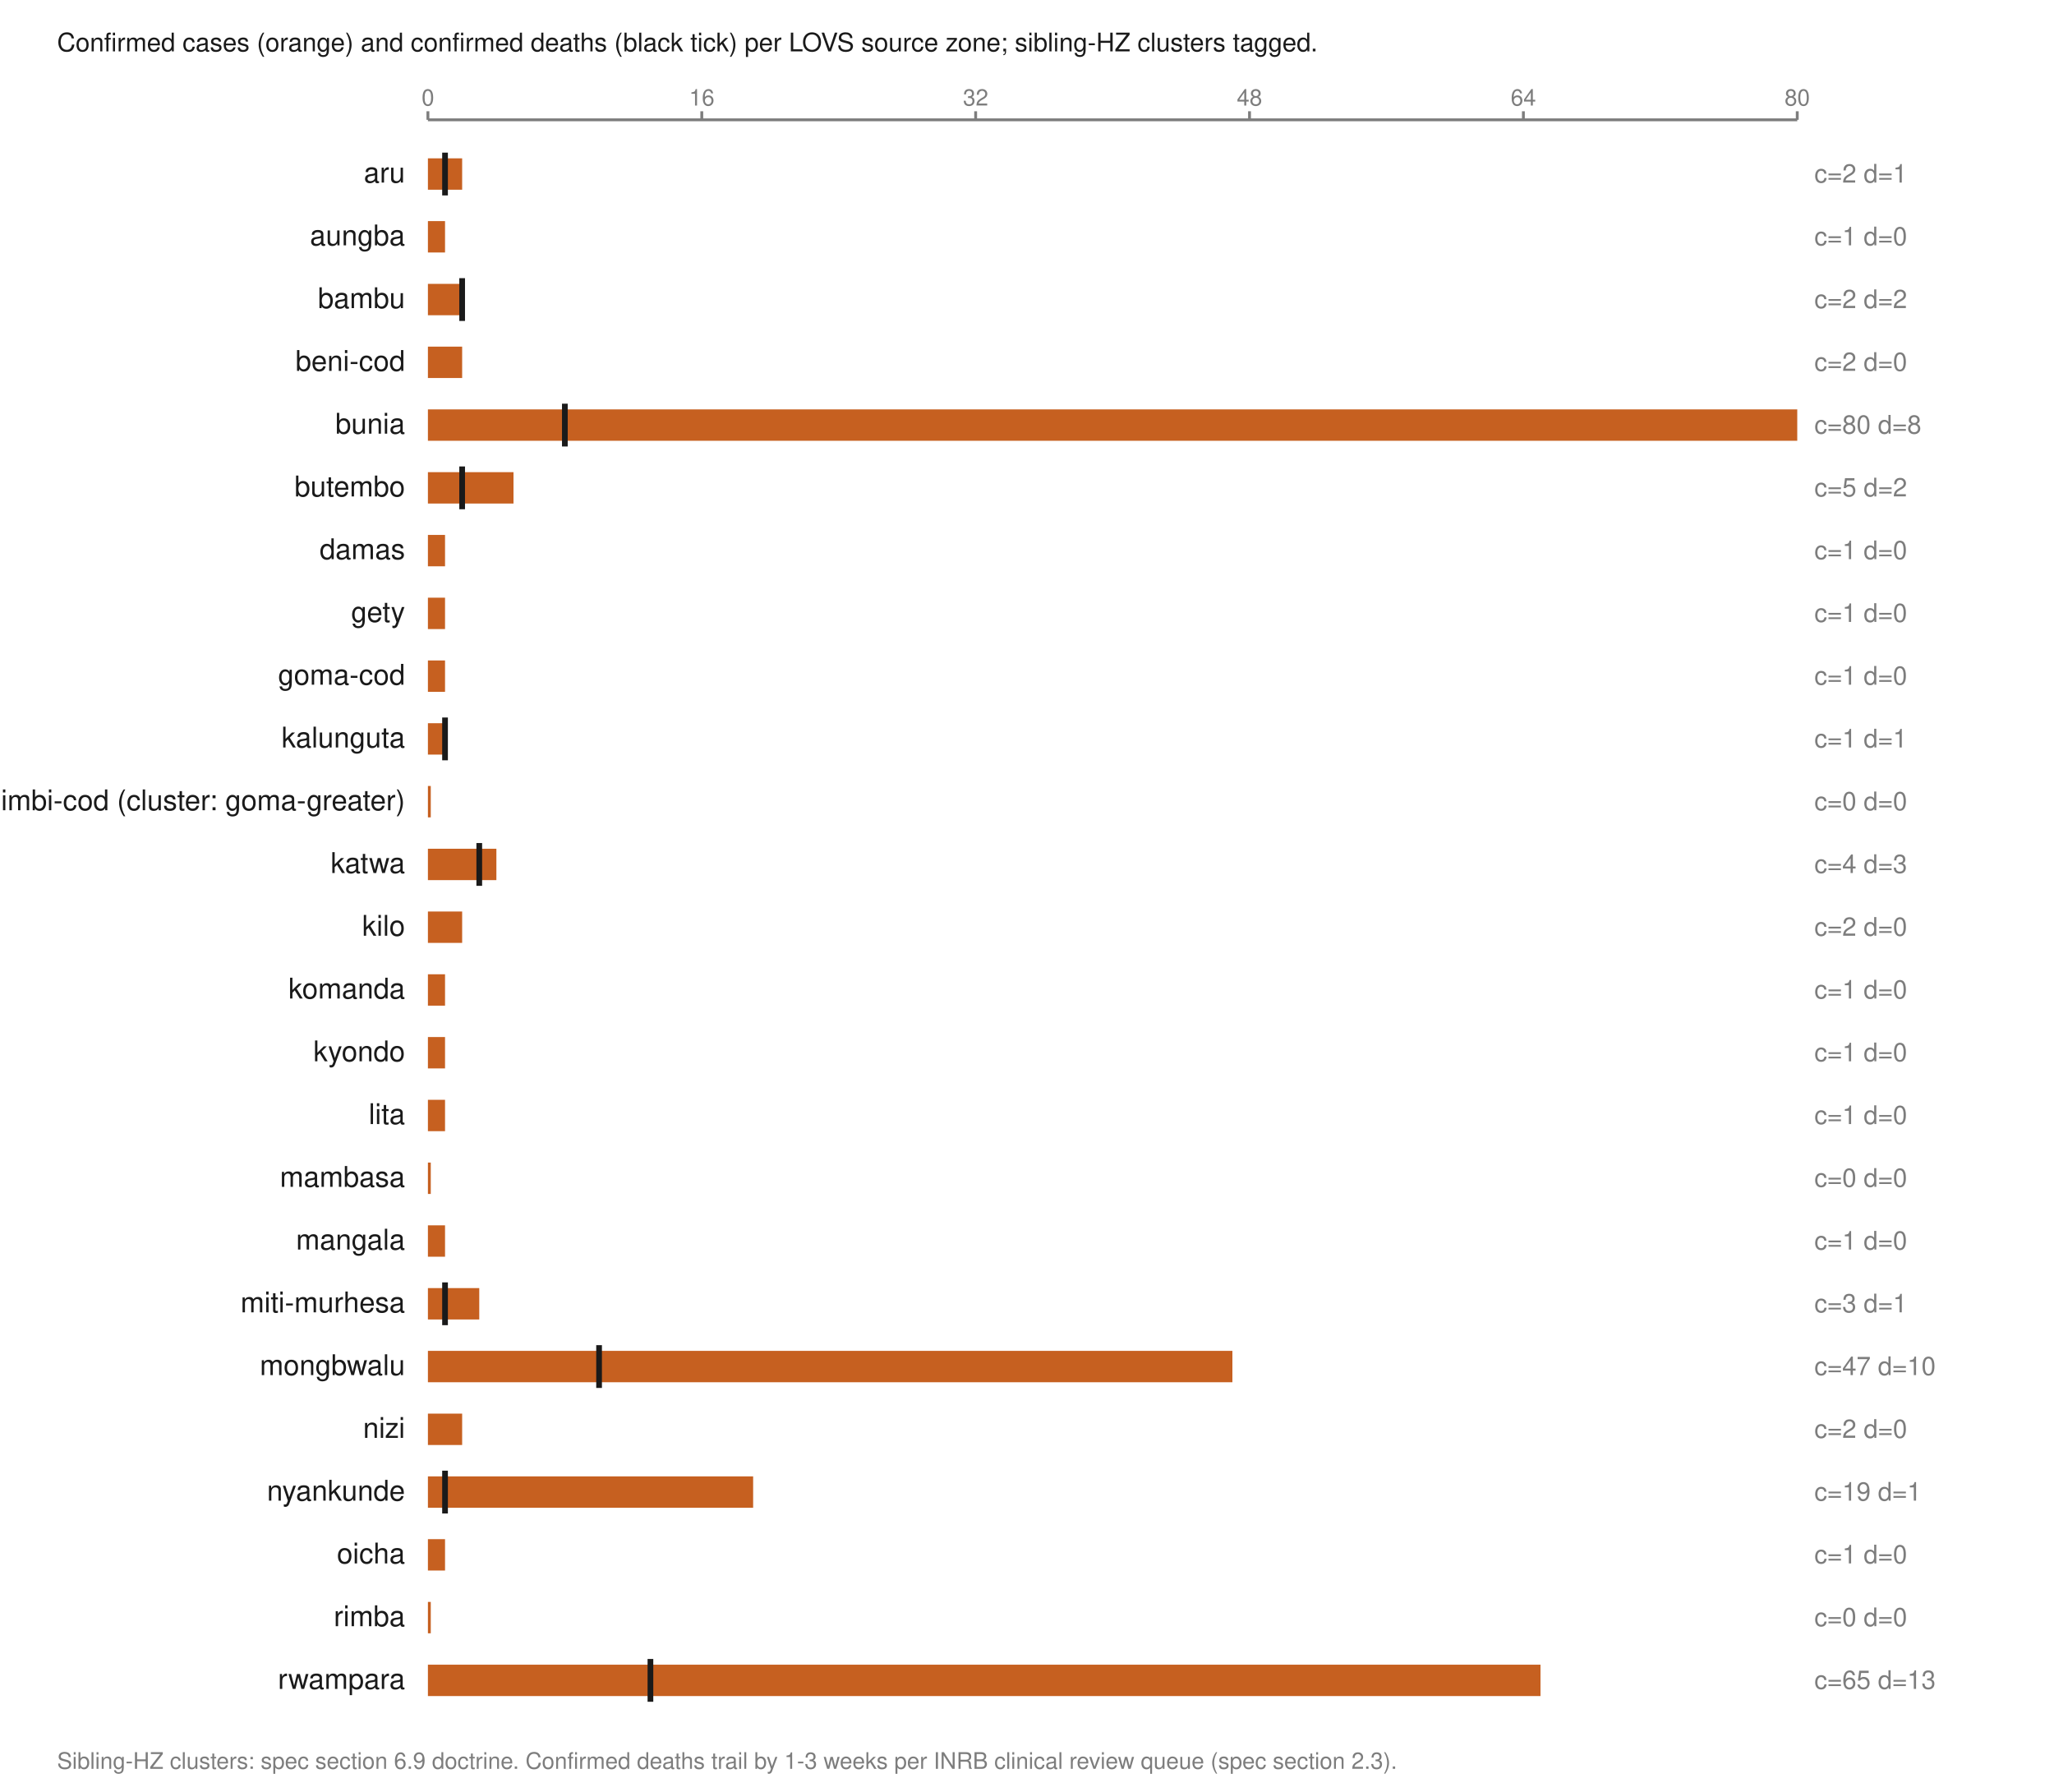
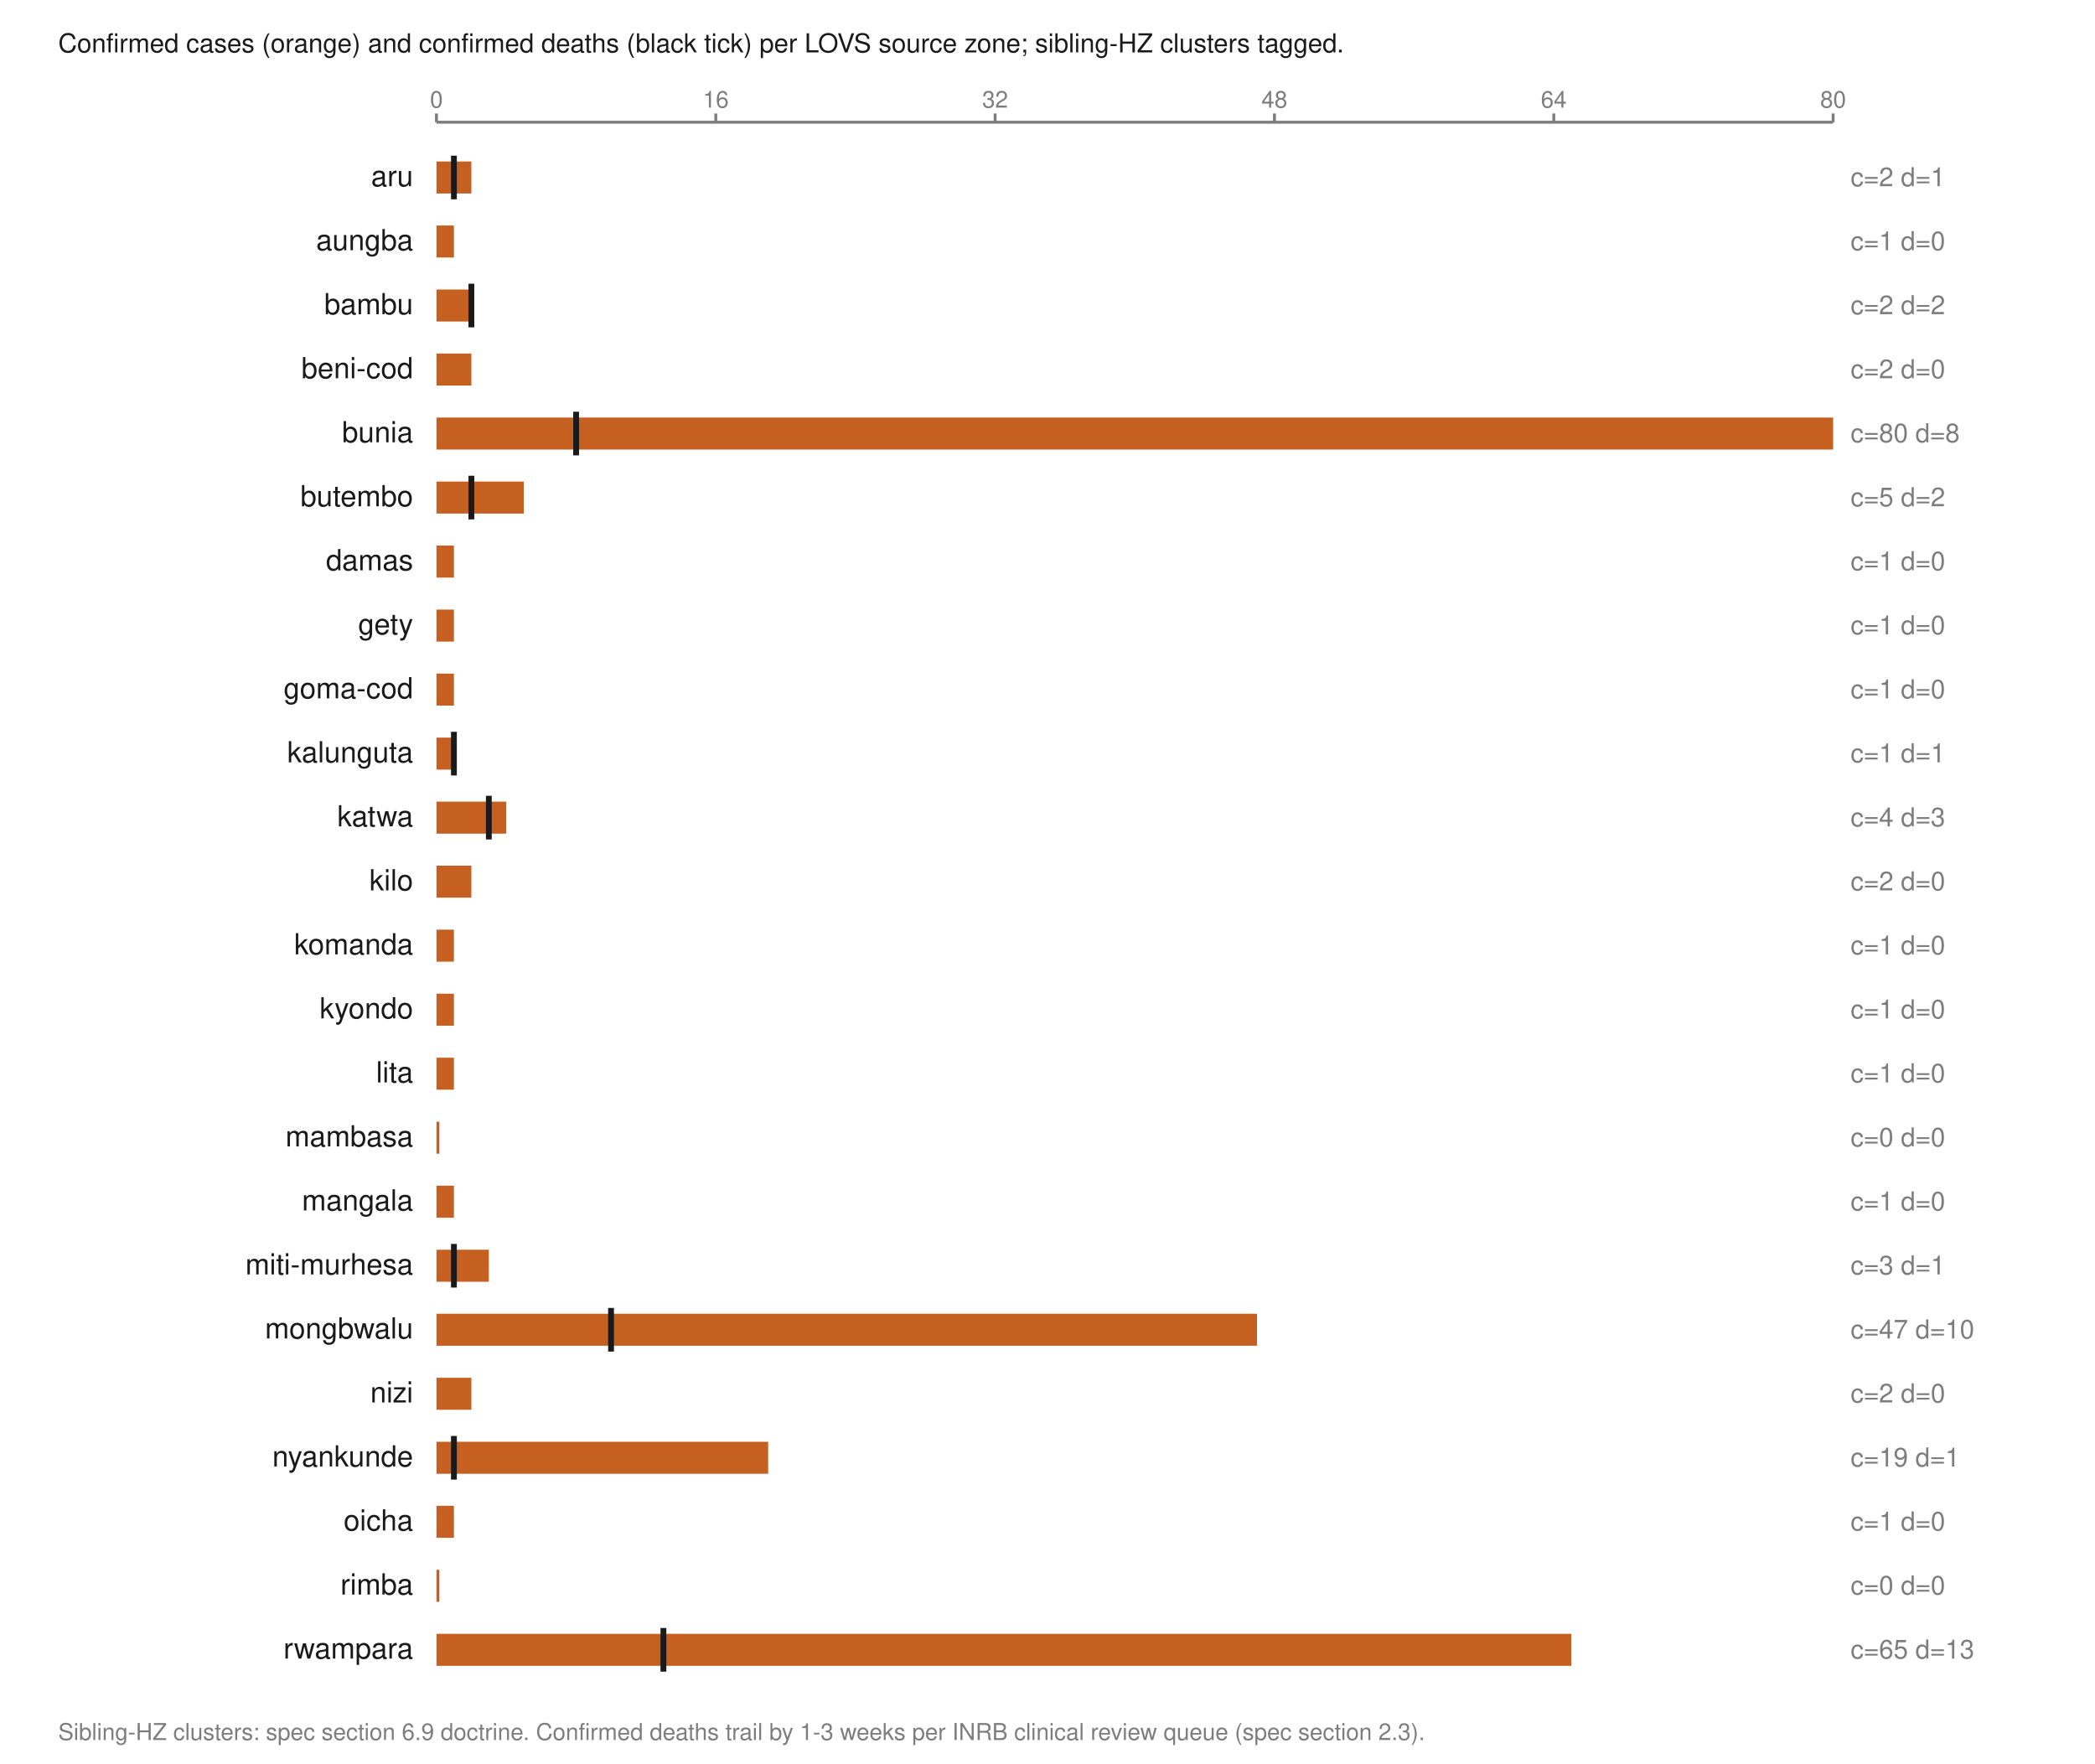
- <svg xmlns="http://www.w3.org/2000/svg" viewBox="0 0 720 628" width="720" height="628" role="img" aria-labelledby="t">
+ <svg xmlns="http://www.w3.org/2000/svg" viewBox="0 0 720 606" width="720" height="606" role="img" aria-labelledby="t">
  <text x="20.0" y="18.0" font-family="Helvetica,Arial,sans-serif" font-size="9" fill="#1a1a1a" font-weight="normal" text-anchor="start">Confirmed cases (orange) and confirmed deaths (black tick) per LOVS source zone; sibling-HZ clusters tagged.</text>
  <line x1="150.0" y1="42.0" x2="630.0" y2="42.0" stroke="#7d7d7d" stroke-width="1" />
  <line x1="150.0" y1="39.0" x2="150.0" y2="42.0" stroke="#7d7d7d" stroke-width="1" />
  <text x="150.0" y="37.0" font-family="Helvetica,Arial,sans-serif" font-size="8" fill="#7d7d7d" font-weight="normal" text-anchor="middle">0</text>
  <line x1="246.0" y1="39.0" x2="246.0" y2="42.0" stroke="#7d7d7d" stroke-width="1" />
  <text x="246.0" y="37.0" font-family="Helvetica,Arial,sans-serif" font-size="8" fill="#7d7d7d" font-weight="normal" text-anchor="middle">16</text>
  <line x1="342.0" y1="39.0" x2="342.0" y2="42.0" stroke="#7d7d7d" stroke-width="1" />
  <text x="342.0" y="37.0" font-family="Helvetica,Arial,sans-serif" font-size="8" fill="#7d7d7d" font-weight="normal" text-anchor="middle">32</text>
  <line x1="438.0" y1="39.0" x2="438.0" y2="42.0" stroke="#7d7d7d" stroke-width="1" />
  <text x="438.0" y="37.0" font-family="Helvetica,Arial,sans-serif" font-size="8" fill="#7d7d7d" font-weight="normal" text-anchor="middle">48</text>
  <line x1="534.0" y1="39.0" x2="534.0" y2="42.0" stroke="#7d7d7d" stroke-width="1" />
  <text x="534.0" y="37.0" font-family="Helvetica,Arial,sans-serif" font-size="8" fill="#7d7d7d" font-weight="normal" text-anchor="middle">64</text>
  <line x1="630.0" y1="39.0" x2="630.0" y2="42.0" stroke="#7d7d7d" stroke-width="1" />
  <text x="630.0" y="37.0" font-family="Helvetica,Arial,sans-serif" font-size="8" fill="#7d7d7d" font-weight="normal" text-anchor="middle">80</text>
  <text x="142.0" y="64.0" font-family="Helvetica,Arial,sans-serif" font-size="10" fill="#1a1a1a" font-weight="normal" text-anchor="end">aru</text>
  <rect x="150.0" y="55.5" width="12.0" height="11.0" fill="#c66020" />
  <line x1="156.0" y1="53.5" x2="156.0" y2="68.5" stroke="#1a1a1a" stroke-width="2" />
  <text x="636.0" y="64.0" font-family="Helvetica,Arial,sans-serif" font-size="9" fill="#7d7d7d" font-weight="normal" text-anchor="start">c=2 d=1</text>
  <text x="142.0" y="86.0" font-family="Helvetica,Arial,sans-serif" font-size="10" fill="#1a1a1a" font-weight="normal" text-anchor="end">aungba</text>
  <rect x="150.0" y="77.5" width="6.0" height="11.0" fill="#c66020" />
  <text x="636.0" y="86.0" font-family="Helvetica,Arial,sans-serif" font-size="9" fill="#7d7d7d" font-weight="normal" text-anchor="start">c=1 d=0</text>
  <text x="142.0" y="108.0" font-family="Helvetica,Arial,sans-serif" font-size="10" fill="#1a1a1a" font-weight="normal" text-anchor="end">bambu</text>
  <rect x="150.0" y="99.5" width="12.0" height="11.0" fill="#c66020" />
  <line x1="162.0" y1="97.5" x2="162.0" y2="112.5" stroke="#1a1a1a" stroke-width="2" />
  <text x="636.0" y="108.0" font-family="Helvetica,Arial,sans-serif" font-size="9" fill="#7d7d7d" font-weight="normal" text-anchor="start">c=2 d=2</text>
  <text x="142.0" y="130.0" font-family="Helvetica,Arial,sans-serif" font-size="10" fill="#1a1a1a" font-weight="normal" text-anchor="end">beni-cod</text>
  <rect x="150.0" y="121.5" width="12.0" height="11.0" fill="#c66020" />
  <text x="636.0" y="130.0" font-family="Helvetica,Arial,sans-serif" font-size="9" fill="#7d7d7d" font-weight="normal" text-anchor="start">c=2 d=0</text>
  <text x="142.0" y="152.0" font-family="Helvetica,Arial,sans-serif" font-size="10" fill="#1a1a1a" font-weight="normal" text-anchor="end">bunia</text>
  <rect x="150.0" y="143.5" width="480.0" height="11.0" fill="#c66020" />
  <line x1="198.0" y1="141.5" x2="198.0" y2="156.5" stroke="#1a1a1a" stroke-width="2" />
  <text x="636.0" y="152.0" font-family="Helvetica,Arial,sans-serif" font-size="9" fill="#7d7d7d" font-weight="normal" text-anchor="start">c=80 d=8</text>
  <text x="142.0" y="174.0" font-family="Helvetica,Arial,sans-serif" font-size="10" fill="#1a1a1a" font-weight="normal" text-anchor="end">butembo</text>
  <rect x="150.0" y="165.5" width="30.0" height="11.0" fill="#c66020" />
  <line x1="162.0" y1="163.5" x2="162.0" y2="178.5" stroke="#1a1a1a" stroke-width="2" />
  <text x="636.0" y="174.0" font-family="Helvetica,Arial,sans-serif" font-size="9" fill="#7d7d7d" font-weight="normal" text-anchor="start">c=5 d=2</text>
  <text x="142.0" y="196.0" font-family="Helvetica,Arial,sans-serif" font-size="10" fill="#1a1a1a" font-weight="normal" text-anchor="end">damas</text>
  <rect x="150.0" y="187.5" width="6.0" height="11.0" fill="#c66020" />
  <text x="636.0" y="196.0" font-family="Helvetica,Arial,sans-serif" font-size="9" fill="#7d7d7d" font-weight="normal" text-anchor="start">c=1 d=0</text>
  <text x="142.0" y="218.0" font-family="Helvetica,Arial,sans-serif" font-size="10" fill="#1a1a1a" font-weight="normal" text-anchor="end">gety</text>
  <rect x="150.0" y="209.5" width="6.0" height="11.0" fill="#c66020" />
  <text x="636.0" y="218.0" font-family="Helvetica,Arial,sans-serif" font-size="9" fill="#7d7d7d" font-weight="normal" text-anchor="start">c=1 d=0</text>
  <text x="142.0" y="240.0" font-family="Helvetica,Arial,sans-serif" font-size="10" fill="#1a1a1a" font-weight="normal" text-anchor="end">goma-cod</text>
  <rect x="150.0" y="231.5" width="6.0" height="11.0" fill="#c66020" />
  <text x="636.0" y="240.0" font-family="Helvetica,Arial,sans-serif" font-size="9" fill="#7d7d7d" font-weight="normal" text-anchor="start">c=1 d=0</text>
  <text x="142.0" y="262.0" font-family="Helvetica,Arial,sans-serif" font-size="10" fill="#1a1a1a" font-weight="normal" text-anchor="end">kalunguta</text>
  <rect x="150.0" y="253.5" width="6.0" height="11.0" fill="#c66020" />
  <line x1="156.0" y1="251.5" x2="156.0" y2="266.5" stroke="#1a1a1a" stroke-width="2" />
  <text x="636.0" y="262.0" font-family="Helvetica,Arial,sans-serif" font-size="9" fill="#7d7d7d" font-weight="normal" text-anchor="start">c=1 d=1</text>
-   <text x="142.0" y="284.0" font-family="Helvetica,Arial,sans-serif" font-size="10" fill="#1a1a1a" font-weight="normal" text-anchor="end">karisimbi-cod  (cluster: goma-greater)</text>
-   <rect x="150.0" y="275.5" width="1.0" height="11.0" fill="#c66020" />
-   <text x="636.0" y="284.0" font-family="Helvetica,Arial,sans-serif" font-size="9" fill="#7d7d7d" font-weight="normal" text-anchor="start">c=0 d=0</text>
-   <text x="142.0" y="306.0" font-family="Helvetica,Arial,sans-serif" font-size="10" fill="#1a1a1a" font-weight="normal" text-anchor="end">katwa</text>
-   <rect x="150.0" y="297.5" width="24.0" height="11.0" fill="#c66020" />
-   <line x1="168.0" y1="295.5" x2="168.0" y2="310.5" stroke="#1a1a1a" stroke-width="2" />
-   <text x="636.0" y="306.0" font-family="Helvetica,Arial,sans-serif" font-size="9" fill="#7d7d7d" font-weight="normal" text-anchor="start">c=4 d=3</text>
-   <text x="142.0" y="328.0" font-family="Helvetica,Arial,sans-serif" font-size="10" fill="#1a1a1a" font-weight="normal" text-anchor="end">kilo</text>
-   <rect x="150.0" y="319.5" width="12.0" height="11.0" fill="#c66020" />
-   <text x="636.0" y="328.0" font-family="Helvetica,Arial,sans-serif" font-size="9" fill="#7d7d7d" font-weight="normal" text-anchor="start">c=2 d=0</text>
-   <text x="142.0" y="350.0" font-family="Helvetica,Arial,sans-serif" font-size="10" fill="#1a1a1a" font-weight="normal" text-anchor="end">komanda</text>
+   <text x="142.0" y="284.0" font-family="Helvetica,Arial,sans-serif" font-size="10" fill="#1a1a1a" font-weight="normal" text-anchor="end">katwa</text>
+   <rect x="150.0" y="275.5" width="24.0" height="11.0" fill="#c66020" />
+   <line x1="168.0" y1="273.5" x2="168.0" y2="288.5" stroke="#1a1a1a" stroke-width="2" />
+   <text x="636.0" y="284.0" font-family="Helvetica,Arial,sans-serif" font-size="9" fill="#7d7d7d" font-weight="normal" text-anchor="start">c=4 d=3</text>
+   <text x="142.0" y="306.0" font-family="Helvetica,Arial,sans-serif" font-size="10" fill="#1a1a1a" font-weight="normal" text-anchor="end">kilo</text>
+   <rect x="150.0" y="297.5" width="12.0" height="11.0" fill="#c66020" />
+   <text x="636.0" y="306.0" font-family="Helvetica,Arial,sans-serif" font-size="9" fill="#7d7d7d" font-weight="normal" text-anchor="start">c=2 d=0</text>
+   <text x="142.0" y="328.0" font-family="Helvetica,Arial,sans-serif" font-size="10" fill="#1a1a1a" font-weight="normal" text-anchor="end">komanda</text>
+   <rect x="150.0" y="319.5" width="6.0" height="11.0" fill="#c66020" />
+   <text x="636.0" y="328.0" font-family="Helvetica,Arial,sans-serif" font-size="9" fill="#7d7d7d" font-weight="normal" text-anchor="start">c=1 d=0</text>
+   <text x="142.0" y="350.0" font-family="Helvetica,Arial,sans-serif" font-size="10" fill="#1a1a1a" font-weight="normal" text-anchor="end">kyondo</text>
  <rect x="150.0" y="341.5" width="6.0" height="11.0" fill="#c66020" />
  <text x="636.0" y="350.0" font-family="Helvetica,Arial,sans-serif" font-size="9" fill="#7d7d7d" font-weight="normal" text-anchor="start">c=1 d=0</text>
-   <text x="142.0" y="372.0" font-family="Helvetica,Arial,sans-serif" font-size="10" fill="#1a1a1a" font-weight="normal" text-anchor="end">kyondo</text>
+   <text x="142.0" y="372.0" font-family="Helvetica,Arial,sans-serif" font-size="10" fill="#1a1a1a" font-weight="normal" text-anchor="end">lita</text>
  <rect x="150.0" y="363.5" width="6.0" height="11.0" fill="#c66020" />
  <text x="636.0" y="372.0" font-family="Helvetica,Arial,sans-serif" font-size="9" fill="#7d7d7d" font-weight="normal" text-anchor="start">c=1 d=0</text>
-   <text x="142.0" y="394.0" font-family="Helvetica,Arial,sans-serif" font-size="10" fill="#1a1a1a" font-weight="normal" text-anchor="end">lita</text>
-   <rect x="150.0" y="385.5" width="6.0" height="11.0" fill="#c66020" />
-   <text x="636.0" y="394.0" font-family="Helvetica,Arial,sans-serif" font-size="9" fill="#7d7d7d" font-weight="normal" text-anchor="start">c=1 d=0</text>
-   <text x="142.0" y="416.0" font-family="Helvetica,Arial,sans-serif" font-size="10" fill="#1a1a1a" font-weight="normal" text-anchor="end">mambasa</text>
-   <rect x="150.0" y="407.5" width="1.0" height="11.0" fill="#c66020" />
-   <text x="636.0" y="416.0" font-family="Helvetica,Arial,sans-serif" font-size="9" fill="#7d7d7d" font-weight="normal" text-anchor="start">c=0 d=0</text>
-   <text x="142.0" y="438.0" font-family="Helvetica,Arial,sans-serif" font-size="10" fill="#1a1a1a" font-weight="normal" text-anchor="end">mangala</text>
-   <rect x="150.0" y="429.5" width="6.0" height="11.0" fill="#c66020" />
-   <text x="636.0" y="438.0" font-family="Helvetica,Arial,sans-serif" font-size="9" fill="#7d7d7d" font-weight="normal" text-anchor="start">c=1 d=0</text>
-   <text x="142.0" y="460.0" font-family="Helvetica,Arial,sans-serif" font-size="10" fill="#1a1a1a" font-weight="normal" text-anchor="end">miti-murhesa</text>
-   <rect x="150.0" y="451.5" width="18.0" height="11.0" fill="#c66020" />
-   <line x1="156.0" y1="449.5" x2="156.0" y2="464.5" stroke="#1a1a1a" stroke-width="2" />
-   <text x="636.0" y="460.0" font-family="Helvetica,Arial,sans-serif" font-size="9" fill="#7d7d7d" font-weight="normal" text-anchor="start">c=3 d=1</text>
-   <text x="142.0" y="482.0" font-family="Helvetica,Arial,sans-serif" font-size="10" fill="#1a1a1a" font-weight="normal" text-anchor="end">mongbwalu</text>
-   <rect x="150.0" y="473.5" width="282.0" height="11.0" fill="#c66020" />
-   <line x1="210.0" y1="471.5" x2="210.0" y2="486.5" stroke="#1a1a1a" stroke-width="2" />
-   <text x="636.0" y="482.0" font-family="Helvetica,Arial,sans-serif" font-size="9" fill="#7d7d7d" font-weight="normal" text-anchor="start">c=47 d=10</text>
-   <text x="142.0" y="504.0" font-family="Helvetica,Arial,sans-serif" font-size="10" fill="#1a1a1a" font-weight="normal" text-anchor="end">nizi</text>
-   <rect x="150.0" y="495.5" width="12.0" height="11.0" fill="#c66020" />
-   <text x="636.0" y="504.0" font-family="Helvetica,Arial,sans-serif" font-size="9" fill="#7d7d7d" font-weight="normal" text-anchor="start">c=2 d=0</text>
-   <text x="142.0" y="526.0" font-family="Helvetica,Arial,sans-serif" font-size="10" fill="#1a1a1a" font-weight="normal" text-anchor="end">nyankunde</text>
-   <rect x="150.0" y="517.5" width="114.0" height="11.0" fill="#c66020" />
-   <line x1="156.0" y1="515.5" x2="156.0" y2="530.5" stroke="#1a1a1a" stroke-width="2" />
-   <text x="636.0" y="526.0" font-family="Helvetica,Arial,sans-serif" font-size="9" fill="#7d7d7d" font-weight="normal" text-anchor="start">c=19 d=1</text>
-   <text x="142.0" y="548.0" font-family="Helvetica,Arial,sans-serif" font-size="10" fill="#1a1a1a" font-weight="normal" text-anchor="end">oicha</text>
-   <rect x="150.0" y="539.5" width="6.0" height="11.0" fill="#c66020" />
-   <text x="636.0" y="548.0" font-family="Helvetica,Arial,sans-serif" font-size="9" fill="#7d7d7d" font-weight="normal" text-anchor="start">c=1 d=0</text>
-   <text x="142.0" y="570.0" font-family="Helvetica,Arial,sans-serif" font-size="10" fill="#1a1a1a" font-weight="normal" text-anchor="end">rimba</text>
-   <rect x="150.0" y="561.5" width="1.0" height="11.0" fill="#c66020" />
-   <text x="636.0" y="570.0" font-family="Helvetica,Arial,sans-serif" font-size="9" fill="#7d7d7d" font-weight="normal" text-anchor="start">c=0 d=0</text>
-   <text x="142.0" y="592.0" font-family="Helvetica,Arial,sans-serif" font-size="10" fill="#1a1a1a" font-weight="normal" text-anchor="end">rwampara</text>
-   <rect x="150.0" y="583.5" width="390.0" height="11.0" fill="#c66020" />
-   <line x1="228.0" y1="581.5" x2="228.0" y2="596.5" stroke="#1a1a1a" stroke-width="2" />
-   <text x="636.0" y="592.0" font-family="Helvetica,Arial,sans-serif" font-size="9" fill="#7d7d7d" font-weight="normal" text-anchor="start">c=65 d=13</text>
-   <text x="20.0" y="620.0" font-family="Helvetica,Arial,sans-serif" font-size="8" fill="#7d7d7d" font-weight="normal" text-anchor="start">Sibling-HZ clusters: spec section 6.9 doctrine. Confirmed deaths trail by 1-3 weeks per INRB clinical review queue (spec section 2.3).</text>
+   <text x="142.0" y="394.0" font-family="Helvetica,Arial,sans-serif" font-size="10" fill="#1a1a1a" font-weight="normal" text-anchor="end">mambasa</text>
+   <rect x="150.0" y="385.5" width="1.0" height="11.0" fill="#c66020" />
+   <text x="636.0" y="394.0" font-family="Helvetica,Arial,sans-serif" font-size="9" fill="#7d7d7d" font-weight="normal" text-anchor="start">c=0 d=0</text>
+   <text x="142.0" y="416.0" font-family="Helvetica,Arial,sans-serif" font-size="10" fill="#1a1a1a" font-weight="normal" text-anchor="end">mangala</text>
+   <rect x="150.0" y="407.5" width="6.0" height="11.0" fill="#c66020" />
+   <text x="636.0" y="416.0" font-family="Helvetica,Arial,sans-serif" font-size="9" fill="#7d7d7d" font-weight="normal" text-anchor="start">c=1 d=0</text>
+   <text x="142.0" y="438.0" font-family="Helvetica,Arial,sans-serif" font-size="10" fill="#1a1a1a" font-weight="normal" text-anchor="end">miti-murhesa</text>
+   <rect x="150.0" y="429.5" width="18.0" height="11.0" fill="#c66020" />
+   <line x1="156.0" y1="427.5" x2="156.0" y2="442.5" stroke="#1a1a1a" stroke-width="2" />
+   <text x="636.0" y="438.0" font-family="Helvetica,Arial,sans-serif" font-size="9" fill="#7d7d7d" font-weight="normal" text-anchor="start">c=3 d=1</text>
+   <text x="142.0" y="460.0" font-family="Helvetica,Arial,sans-serif" font-size="10" fill="#1a1a1a" font-weight="normal" text-anchor="end">mongbwalu</text>
+   <rect x="150.0" y="451.5" width="282.0" height="11.0" fill="#c66020" />
+   <line x1="210.0" y1="449.5" x2="210.0" y2="464.5" stroke="#1a1a1a" stroke-width="2" />
+   <text x="636.0" y="460.0" font-family="Helvetica,Arial,sans-serif" font-size="9" fill="#7d7d7d" font-weight="normal" text-anchor="start">c=47 d=10</text>
+   <text x="142.0" y="482.0" font-family="Helvetica,Arial,sans-serif" font-size="10" fill="#1a1a1a" font-weight="normal" text-anchor="end">nizi</text>
+   <rect x="150.0" y="473.5" width="12.0" height="11.0" fill="#c66020" />
+   <text x="636.0" y="482.0" font-family="Helvetica,Arial,sans-serif" font-size="9" fill="#7d7d7d" font-weight="normal" text-anchor="start">c=2 d=0</text>
+   <text x="142.0" y="504.0" font-family="Helvetica,Arial,sans-serif" font-size="10" fill="#1a1a1a" font-weight="normal" text-anchor="end">nyankunde</text>
+   <rect x="150.0" y="495.5" width="114.0" height="11.0" fill="#c66020" />
+   <line x1="156.0" y1="493.5" x2="156.0" y2="508.5" stroke="#1a1a1a" stroke-width="2" />
+   <text x="636.0" y="504.0" font-family="Helvetica,Arial,sans-serif" font-size="9" fill="#7d7d7d" font-weight="normal" text-anchor="start">c=19 d=1</text>
+   <text x="142.0" y="526.0" font-family="Helvetica,Arial,sans-serif" font-size="10" fill="#1a1a1a" font-weight="normal" text-anchor="end">oicha</text>
+   <rect x="150.0" y="517.5" width="6.0" height="11.0" fill="#c66020" />
+   <text x="636.0" y="526.0" font-family="Helvetica,Arial,sans-serif" font-size="9" fill="#7d7d7d" font-weight="normal" text-anchor="start">c=1 d=0</text>
+   <text x="142.0" y="548.0" font-family="Helvetica,Arial,sans-serif" font-size="10" fill="#1a1a1a" font-weight="normal" text-anchor="end">rimba</text>
+   <rect x="150.0" y="539.5" width="1.0" height="11.0" fill="#c66020" />
+   <text x="636.0" y="548.0" font-family="Helvetica,Arial,sans-serif" font-size="9" fill="#7d7d7d" font-weight="normal" text-anchor="start">c=0 d=0</text>
+   <text x="142.0" y="570.0" font-family="Helvetica,Arial,sans-serif" font-size="10" fill="#1a1a1a" font-weight="normal" text-anchor="end">rwampara</text>
+   <rect x="150.0" y="561.5" width="390.0" height="11.0" fill="#c66020" />
+   <line x1="228.0" y1="559.5" x2="228.0" y2="574.5" stroke="#1a1a1a" stroke-width="2" />
+   <text x="636.0" y="570.0" font-family="Helvetica,Arial,sans-serif" font-size="9" fill="#7d7d7d" font-weight="normal" text-anchor="start">c=65 d=13</text>
+   <text x="20.0" y="598.0" font-family="Helvetica,Arial,sans-serif" font-size="8" fill="#7d7d7d" font-weight="normal" text-anchor="start">Sibling-HZ clusters: spec section 6.9 doctrine. Confirmed deaths trail by 1-3 weeks per INRB clinical review queue (spec section 2.3).</text>
</svg>
